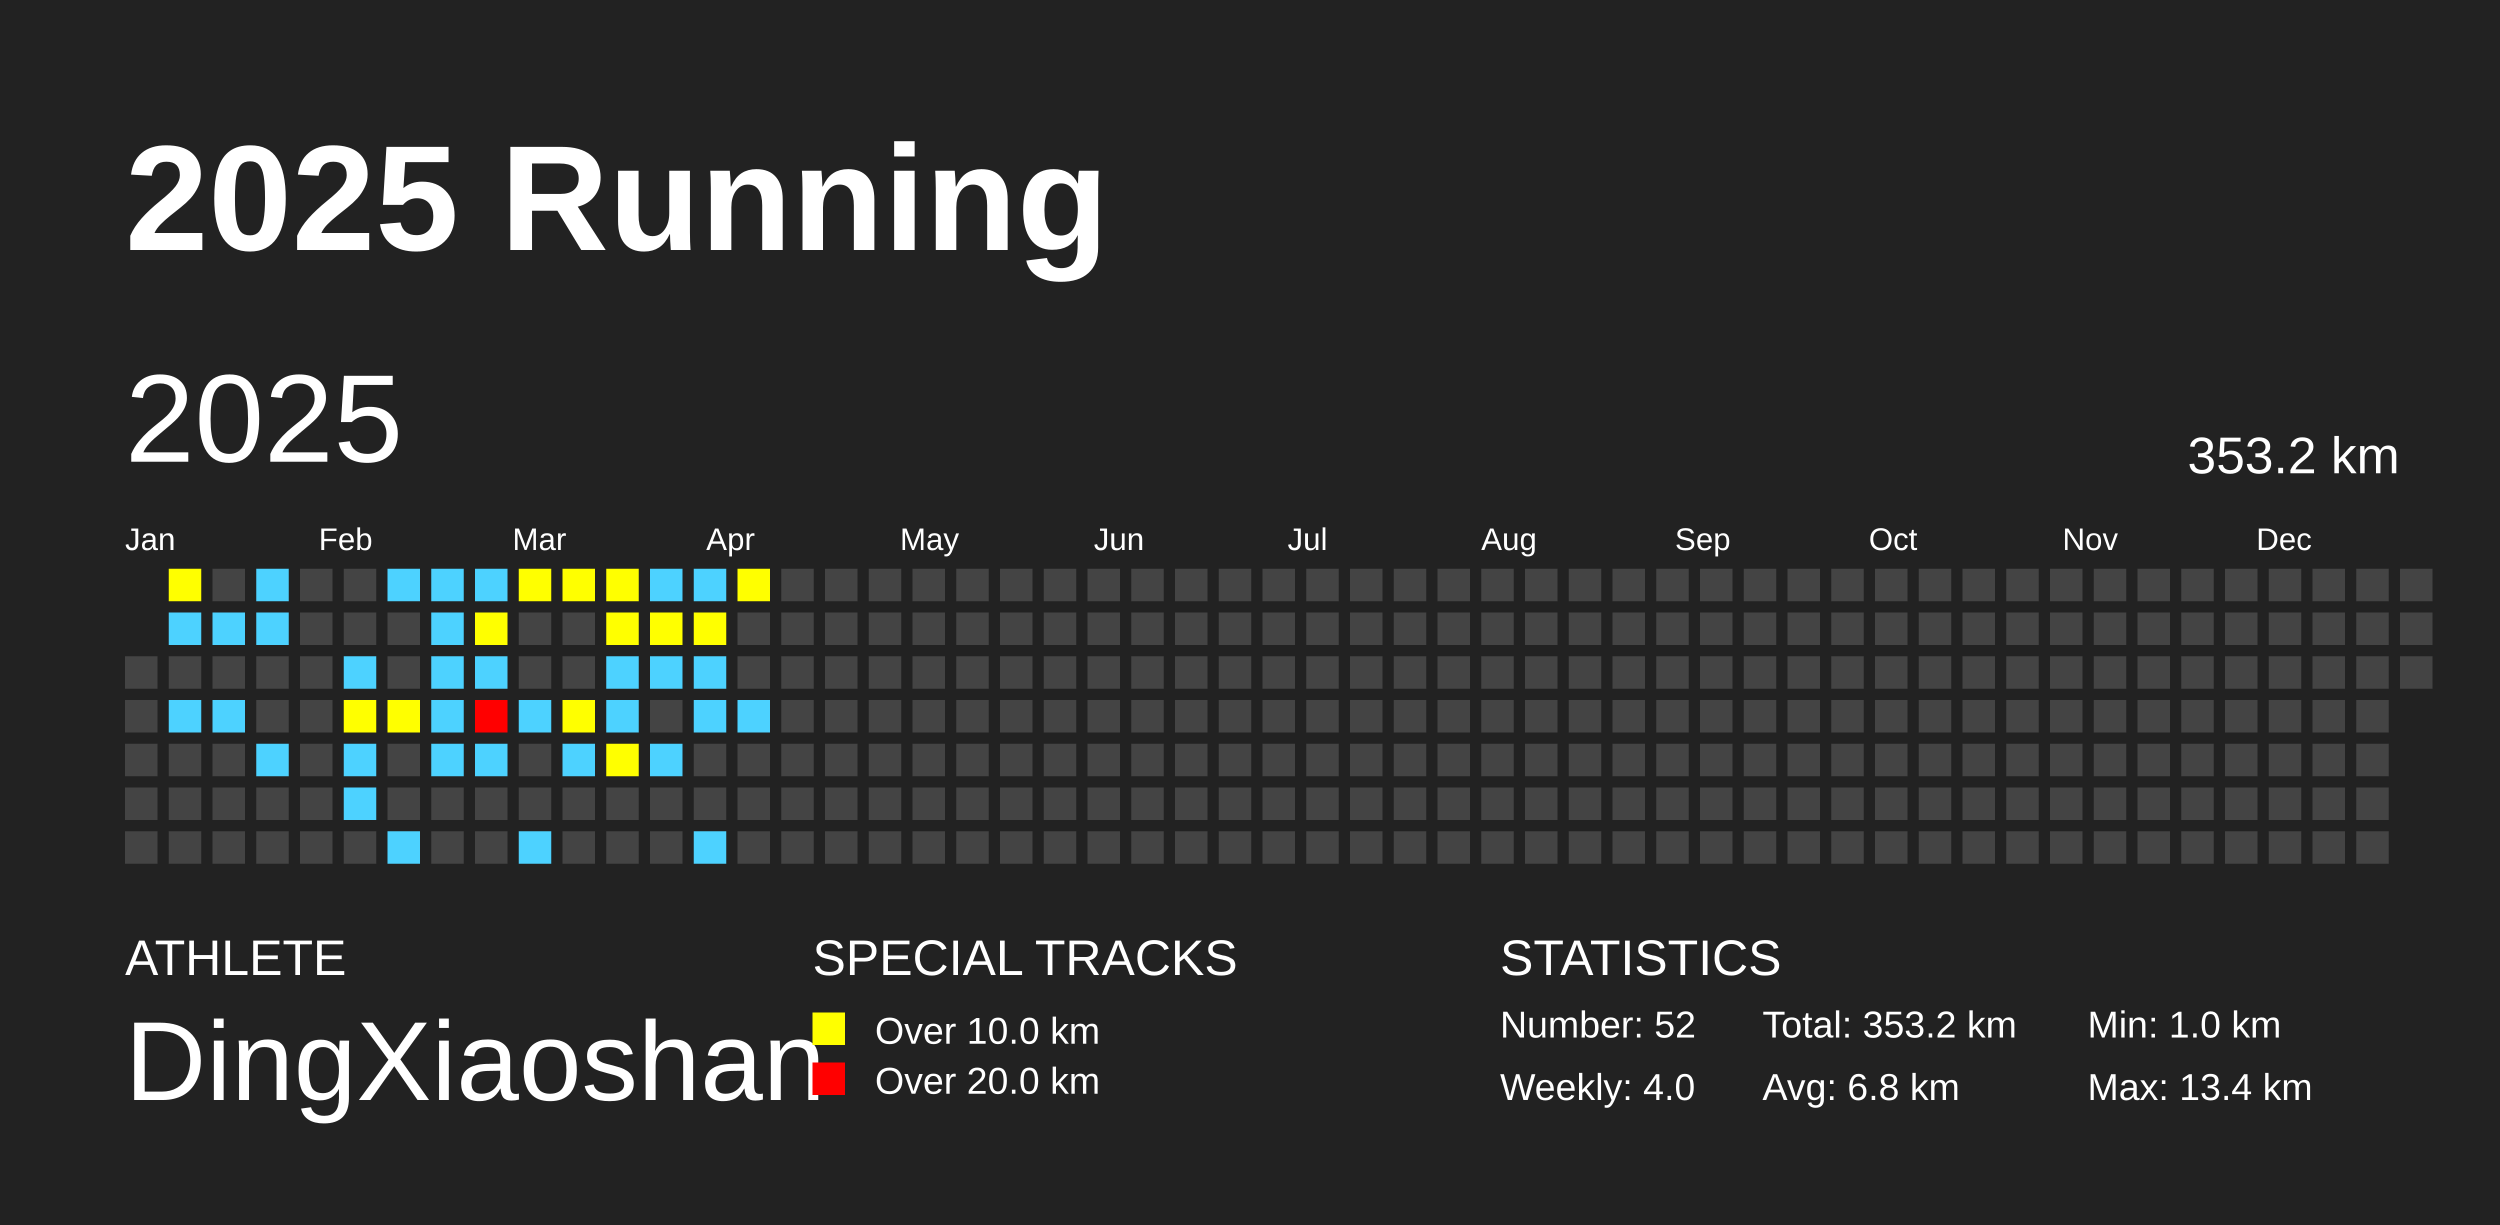
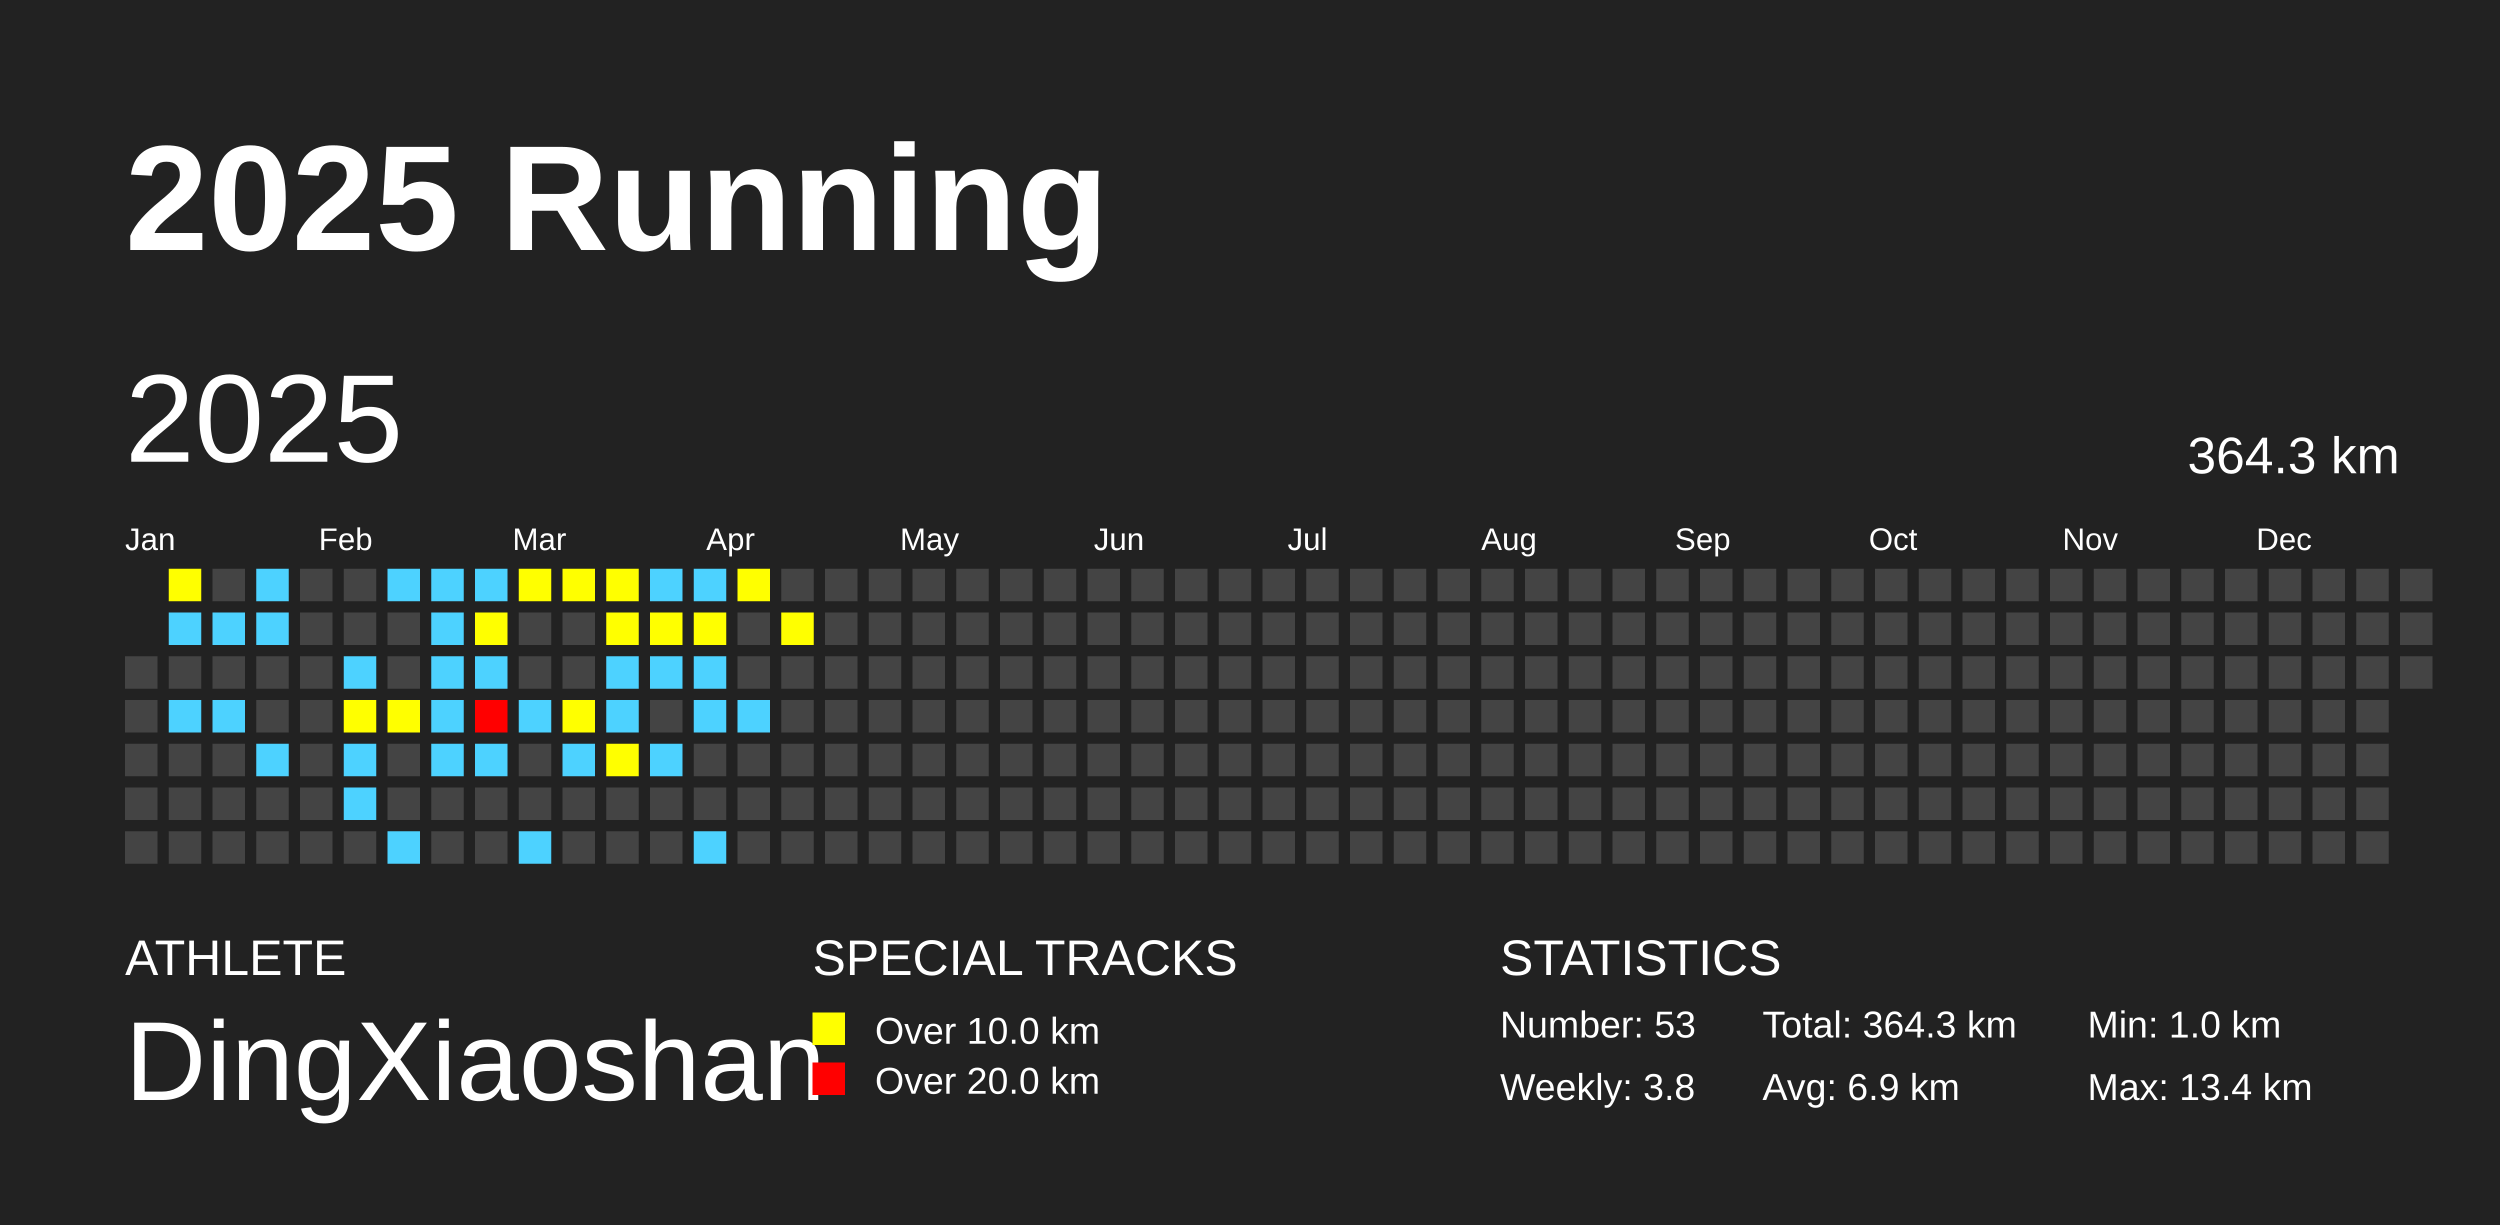
<svg xmlns="http://www.w3.org/2000/svg" baseProfile="full" height="98mm" version="1.1" viewBox="0,0,200,98" width="200mm">
  <defs />
  <rect fill="#222222" height="98" width="200" x="0" y="0" />
  <text fill="#FFFFFF" style="font-size:12px; font-family:Arial; font-weight:bold;" x="10" y="20">2025 Running</text>
  <text fill="#FFFFFF" style="font-size:4px; font-family:Arial" x="10" y="78">ATHLETE</text>
  <text fill="#FFFFFF" style="font-size:9px; font-family:Arial" x="10" y="88">DingXiaoshan</text>
  <text fill="#FFFFFF" style="font-size:4px; font-family:Arial" x="65" y="78">SPECIAL TRACKS</text>
  <rect fill="yellow" height="2.6" width="2.6" x="65" y="81" />
  <text fill="#FFFFFF" style="font-size:3px; font-family:Arial" x="70" y="83.5">Over 10.0 km</text>
  <rect fill="red" height="2.6" width="2.6" x="65" y="85" />
  <text fill="#FFFFFF" style="font-size:3px; font-family:Arial" x="70" y="87.5">Over 20.0 km</text>
  <text fill="#FFFFFF" style="font-size:4px; font-family:Arial" x="120" y="78">STATISTICS</text>
-   <text fill="#FFFFFF" style="font-size:3px; font-family:Arial" x="120" y="83">Number: 52</text>
-   <text fill="#FFFFFF" style="font-size:3px; font-family:Arial" x="120" y="88">Weekly: 4.0</text>
-   <text fill="#FFFFFF" style="font-size:3px; font-family:Arial" x="141" y="83">Total: 353.2 km</text>
-   <text fill="#FFFFFF" style="font-size:3px; font-family:Arial" x="141" y="88">Avg: 6.8 km</text>
+   <text fill="#FFFFFF" style="font-size:3px; font-family:Arial" x="120" y="83">Number: 53</text>
+   <text fill="#FFFFFF" style="font-size:3px; font-family:Arial" x="120" y="88">Weekly: 3.8</text>
+   <text fill="#FFFFFF" style="font-size:3px; font-family:Arial" x="141" y="83">Total: 364.3 km</text>
+   <text fill="#FFFFFF" style="font-size:3px; font-family:Arial" x="141" y="88">Avg: 6.9 km</text>
  <text fill="#FFFFFF" style="font-size:3px; font-family:Arial" x="167" y="83">Min: 1.0 km</text>
  <text fill="#FFFFFF" style="font-size:3px; font-family:Arial" x="167" y="88">Max: 13.4 km</text>
  <text dominant-baseline="hanging" fill="#FFFFFF" style="font-size:10.0px; font-family:Arial;" x="10" y="30">2025</text>
-   <text dominant-baseline="hanging" fill="#FFFFFF" style="font-size:4.125px; font-family:Arial;" x="175" y="35">353.2 km</text>
+   <text dominant-baseline="hanging" fill="#FFFFFF" style="font-size:4.125px; font-family:Arial;" x="175" y="35">364.3 km</text>
  <text fill="#FFFFFF" style="font-size:2.5px; font-family:Arial" x="10.0" y="44">Jan</text>
  <text fill="#FFFFFF" style="font-size:2.5px; font-family:Arial" x="25.5" y="44">Feb</text>
  <text fill="#FFFFFF" style="font-size:2.5px; font-family:Arial" x="41.0" y="44">Mar</text>
  <text fill="#FFFFFF" style="font-size:2.5px; font-family:Arial" x="56.5" y="44">Apr</text>
  <text fill="#FFFFFF" style="font-size:2.5px; font-family:Arial" x="72.0" y="44">May</text>
  <text fill="#FFFFFF" style="font-size:2.5px; font-family:Arial" x="87.5" y="44">Jun</text>
  <text fill="#FFFFFF" style="font-size:2.5px; font-family:Arial" x="103.0" y="44">Jul</text>
  <text fill="#FFFFFF" style="font-size:2.5px; font-family:Arial" x="118.5" y="44">Aug</text>
  <text fill="#FFFFFF" style="font-size:2.5px; font-family:Arial" x="134.0" y="44">Sep</text>
  <text fill="#FFFFFF" style="font-size:2.5px; font-family:Arial" x="149.5" y="44">Oct</text>
  <text fill="#FFFFFF" style="font-size:2.5px; font-family:Arial" x="165.0" y="44">Nov</text>
  <text fill="#FFFFFF" style="font-size:2.5px; font-family:Arial" x="180.5" y="44">Dec</text>
  <rect fill="#444444" height="2.6" width="2.6" x="10.0" y="52.5" />
  <rect fill="#444444" height="2.6" width="2.6" x="10.0" y="56.0" />
  <rect fill="#444444" height="2.6" width="2.6" x="10.0" y="59.5" />
  <rect fill="#444444" height="2.6" width="2.6" x="10.0" y="63.0" />
  <rect fill="#444444" height="2.6" width="2.6" x="10.0" y="66.5" />
  <rect fill="yellow" height="2.6" width="2.6" x="13.5" y="45.5" />
  <rect fill="#4DD2FF" height="2.6" width="2.6" x="13.5" y="49.0" />
  <rect fill="#444444" height="2.6" width="2.6" x="13.5" y="52.5" />
  <rect fill="#4DD2FF" height="2.6" width="2.6" x="13.5" y="56.0" />
  <rect fill="#444444" height="2.6" width="2.6" x="13.5" y="59.5" />
  <rect fill="#444444" height="2.6" width="2.6" x="13.5" y="63.0" />
  <rect fill="#444444" height="2.6" width="2.6" x="13.5" y="66.5" />
  <rect fill="#444444" height="2.6" width="2.6" x="17.0" y="45.5" />
  <rect fill="#4DD2FF" height="2.6" width="2.6" x="17.0" y="49.0" />
  <rect fill="#444444" height="2.6" width="2.6" x="17.0" y="52.5" />
  <rect fill="#4DD2FF" height="2.6" width="2.6" x="17.0" y="56.0" />
  <rect fill="#444444" height="2.6" width="2.6" x="17.0" y="59.5" />
  <rect fill="#444444" height="2.6" width="2.6" x="17.0" y="63.0" />
  <rect fill="#444444" height="2.6" width="2.6" x="17.0" y="66.5" />
  <rect fill="#4DD2FF" height="2.6" width="2.6" x="20.5" y="45.5" />
  <rect fill="#4DD2FF" height="2.6" width="2.6" x="20.5" y="49.0" />
  <rect fill="#444444" height="2.6" width="2.6" x="20.5" y="52.5" />
  <rect fill="#444444" height="2.6" width="2.6" x="20.5" y="56.0" />
  <rect fill="#4DD2FF" height="2.6" width="2.6" x="20.5" y="59.5" />
  <rect fill="#444444" height="2.6" width="2.6" x="20.5" y="63.0" />
  <rect fill="#444444" height="2.6" width="2.6" x="20.5" y="66.5" />
  <rect fill="#444444" height="2.6" width="2.6" x="24.0" y="45.5" />
  <rect fill="#444444" height="2.6" width="2.6" x="24.0" y="49.0" />
  <rect fill="#444444" height="2.6" width="2.6" x="24.0" y="52.5" />
  <rect fill="#444444" height="2.6" width="2.6" x="24.0" y="56.0" />
  <rect fill="#444444" height="2.6" width="2.6" x="24.0" y="59.5" />
  <rect fill="#444444" height="2.6" width="2.6" x="24.0" y="63.0" />
  <rect fill="#444444" height="2.6" width="2.6" x="24.0" y="66.5" />
  <rect fill="#444444" height="2.6" width="2.6" x="27.5" y="45.5" />
  <rect fill="#444444" height="2.6" width="2.6" x="27.5" y="49.0" />
  <rect fill="#4DD2FF" height="2.6" width="2.6" x="27.5" y="52.5" />
  <rect fill="yellow" height="2.6" width="2.6" x="27.5" y="56.0" />
  <rect fill="#4DD2FF" height="2.6" width="2.6" x="27.5" y="59.5" />
  <rect fill="#4DD2FF" height="2.6" width="2.6" x="27.5" y="63.0" />
  <rect fill="#444444" height="2.6" width="2.6" x="27.5" y="66.5" />
  <rect fill="#4DD2FF" height="2.6" width="2.6" x="31.0" y="45.5" />
  <rect fill="#444444" height="2.6" width="2.6" x="31.0" y="49.0" />
  <rect fill="#444444" height="2.6" width="2.6" x="31.0" y="52.5" />
  <rect fill="yellow" height="2.6" width="2.6" x="31.0" y="56.0" />
  <rect fill="#444444" height="2.6" width="2.6" x="31.0" y="59.5" />
  <rect fill="#444444" height="2.6" width="2.6" x="31.0" y="63.0" />
  <rect fill="#4DD2FF" height="2.6" width="2.6" x="31.0" y="66.5" />
  <rect fill="#4DD2FF" height="2.6" width="2.6" x="34.5" y="45.5" />
  <rect fill="#4DD2FF" height="2.6" width="2.6" x="34.5" y="49.0" />
  <rect fill="#4DD2FF" height="2.6" width="2.6" x="34.5" y="52.5" />
  <rect fill="#4DD2FF" height="2.6" width="2.6" x="34.5" y="56.0" />
  <rect fill="#4DD2FF" height="2.6" width="2.6" x="34.5" y="59.5" />
  <rect fill="#444444" height="2.6" width="2.6" x="34.5" y="63.0" />
  <rect fill="#444444" height="2.6" width="2.6" x="34.5" y="66.5" />
  <rect fill="#4DD2FF" height="2.6" width="2.6" x="38.0" y="45.5" />
  <rect fill="yellow" height="2.6" width="2.6" x="38.0" y="49.0" />
  <rect fill="#4DD2FF" height="2.6" width="2.6" x="38.0" y="52.5" />
  <rect fill="red" height="2.6" width="2.6" x="38.0" y="56.0" />
  <rect fill="#4DD2FF" height="2.6" width="2.6" x="38.0" y="59.5" />
  <rect fill="#444444" height="2.6" width="2.6" x="38.0" y="63.0" />
  <rect fill="#444444" height="2.6" width="2.6" x="38.0" y="66.5" />
  <rect fill="yellow" height="2.6" width="2.6" x="41.5" y="45.5" />
  <rect fill="#444444" height="2.6" width="2.6" x="41.5" y="49.0" />
  <rect fill="#444444" height="2.6" width="2.6" x="41.5" y="52.5" />
  <rect fill="#4DD2FF" height="2.6" width="2.6" x="41.5" y="56.0" />
  <rect fill="#444444" height="2.6" width="2.6" x="41.5" y="59.5" />
  <rect fill="#444444" height="2.6" width="2.6" x="41.5" y="63.0" />
  <rect fill="#4DD2FF" height="2.6" width="2.6" x="41.5" y="66.5" />
  <rect fill="yellow" height="2.6" width="2.6" x="45.0" y="45.5" />
  <rect fill="#444444" height="2.6" width="2.6" x="45.0" y="49.0" />
  <rect fill="#444444" height="2.6" width="2.6" x="45.0" y="52.5" />
  <rect fill="yellow" height="2.6" width="2.6" x="45.0" y="56.0" />
  <rect fill="#4DD2FF" height="2.6" width="2.6" x="45.0" y="59.5" />
  <rect fill="#444444" height="2.6" width="2.6" x="45.0" y="63.0" />
  <rect fill="#444444" height="2.6" width="2.6" x="45.0" y="66.5" />
  <rect fill="yellow" height="2.6" width="2.6" x="48.5" y="45.5" />
  <rect fill="yellow" height="2.6" width="2.6" x="48.5" y="49.0" />
  <rect fill="#4DD2FF" height="2.6" width="2.6" x="48.5" y="52.5" />
  <rect fill="#4DD2FF" height="2.6" width="2.6" x="48.5" y="56.0" />
  <rect fill="yellow" height="2.6" width="2.6" x="48.5" y="59.5" />
  <rect fill="#444444" height="2.6" width="2.6" x="48.5" y="63.0" />
  <rect fill="#444444" height="2.6" width="2.6" x="48.5" y="66.5" />
  <rect fill="#4DD2FF" height="2.6" width="2.6" x="52.0" y="45.5" />
  <rect fill="yellow" height="2.6" width="2.6" x="52.0" y="49.0" />
  <rect fill="#4DD2FF" height="2.6" width="2.6" x="52.0" y="52.5" />
  <rect fill="#444444" height="2.6" width="2.6" x="52.0" y="56.0" />
  <rect fill="#4DD2FF" height="2.6" width="2.6" x="52.0" y="59.5" />
  <rect fill="#444444" height="2.6" width="2.6" x="52.0" y="63.0" />
  <rect fill="#444444" height="2.6" width="2.6" x="52.0" y="66.5" />
  <rect fill="#4DD2FF" height="2.6" width="2.6" x="55.5" y="45.5" />
  <rect fill="yellow" height="2.6" width="2.6" x="55.5" y="49.0" />
  <rect fill="#4DD2FF" height="2.6" width="2.6" x="55.5" y="52.5" />
  <rect fill="#4DD2FF" height="2.6" width="2.6" x="55.5" y="56.0" />
  <rect fill="#444444" height="2.6" width="2.6" x="55.5" y="59.5" />
  <rect fill="#444444" height="2.6" width="2.6" x="55.5" y="63.0" />
  <rect fill="#4DD2FF" height="2.6" width="2.6" x="55.5" y="66.5" />
  <rect fill="yellow" height="2.6" width="2.6" x="59.0" y="45.5" />
  <rect fill="#444444" height="2.6" width="2.6" x="59.0" y="49.0" />
  <rect fill="#444444" height="2.6" width="2.6" x="59.0" y="52.5" />
  <rect fill="#4DD2FF" height="2.6" width="2.6" x="59.0" y="56.0" />
  <rect fill="#444444" height="2.6" width="2.6" x="59.0" y="59.5" />
  <rect fill="#444444" height="2.6" width="2.6" x="59.0" y="63.0" />
  <rect fill="#444444" height="2.6" width="2.6" x="59.0" y="66.5" />
  <rect fill="#444444" height="2.6" width="2.6" x="62.5" y="45.5" />
-   <rect fill="#444444" height="2.6" width="2.6" x="62.5" y="49.0" />
+   <rect fill="yellow" height="2.6" width="2.6" x="62.5" y="49.0" />
  <rect fill="#444444" height="2.6" width="2.6" x="62.5" y="52.5" />
  <rect fill="#444444" height="2.6" width="2.6" x="62.5" y="56.0" />
  <rect fill="#444444" height="2.6" width="2.6" x="62.5" y="59.5" />
  <rect fill="#444444" height="2.6" width="2.6" x="62.5" y="63.0" />
  <rect fill="#444444" height="2.6" width="2.6" x="62.5" y="66.5" />
  <rect fill="#444444" height="2.6" width="2.6" x="66.0" y="45.5" />
  <rect fill="#444444" height="2.6" width="2.6" x="66.0" y="49.0" />
  <rect fill="#444444" height="2.6" width="2.6" x="66.0" y="52.5" />
  <rect fill="#444444" height="2.6" width="2.6" x="66.0" y="56.0" />
  <rect fill="#444444" height="2.6" width="2.6" x="66.0" y="59.5" />
  <rect fill="#444444" height="2.6" width="2.6" x="66.0" y="63.0" />
  <rect fill="#444444" height="2.6" width="2.6" x="66.0" y="66.5" />
  <rect fill="#444444" height="2.6" width="2.6" x="69.5" y="45.5" />
  <rect fill="#444444" height="2.6" width="2.6" x="69.5" y="49.0" />
  <rect fill="#444444" height="2.6" width="2.6" x="69.5" y="52.5" />
  <rect fill="#444444" height="2.6" width="2.6" x="69.5" y="56.0" />
  <rect fill="#444444" height="2.6" width="2.6" x="69.5" y="59.5" />
  <rect fill="#444444" height="2.6" width="2.6" x="69.5" y="63.0" />
  <rect fill="#444444" height="2.6" width="2.6" x="69.5" y="66.5" />
  <rect fill="#444444" height="2.6" width="2.6" x="73.0" y="45.5" />
  <rect fill="#444444" height="2.6" width="2.6" x="73.0" y="49.0" />
  <rect fill="#444444" height="2.6" width="2.6" x="73.0" y="52.5" />
  <rect fill="#444444" height="2.6" width="2.6" x="73.0" y="56.0" />
  <rect fill="#444444" height="2.6" width="2.6" x="73.0" y="59.5" />
  <rect fill="#444444" height="2.6" width="2.6" x="73.0" y="63.0" />
  <rect fill="#444444" height="2.6" width="2.6" x="73.0" y="66.5" />
  <rect fill="#444444" height="2.6" width="2.6" x="76.5" y="45.5" />
  <rect fill="#444444" height="2.6" width="2.6" x="76.5" y="49.0" />
  <rect fill="#444444" height="2.6" width="2.6" x="76.5" y="52.5" />
  <rect fill="#444444" height="2.6" width="2.6" x="76.5" y="56.0" />
  <rect fill="#444444" height="2.6" width="2.6" x="76.5" y="59.5" />
  <rect fill="#444444" height="2.6" width="2.6" x="76.5" y="63.0" />
  <rect fill="#444444" height="2.6" width="2.6" x="76.5" y="66.5" />
  <rect fill="#444444" height="2.6" width="2.6" x="80.0" y="45.5" />
  <rect fill="#444444" height="2.6" width="2.6" x="80.0" y="49.0" />
  <rect fill="#444444" height="2.6" width="2.6" x="80.0" y="52.5" />
  <rect fill="#444444" height="2.6" width="2.6" x="80.0" y="56.0" />
  <rect fill="#444444" height="2.6" width="2.6" x="80.0" y="59.5" />
  <rect fill="#444444" height="2.6" width="2.6" x="80.0" y="63.0" />
  <rect fill="#444444" height="2.6" width="2.6" x="80.0" y="66.5" />
  <rect fill="#444444" height="2.6" width="2.6" x="83.5" y="45.5" />
  <rect fill="#444444" height="2.6" width="2.6" x="83.5" y="49.0" />
  <rect fill="#444444" height="2.6" width="2.6" x="83.5" y="52.5" />
  <rect fill="#444444" height="2.6" width="2.6" x="83.5" y="56.0" />
  <rect fill="#444444" height="2.6" width="2.6" x="83.5" y="59.5" />
  <rect fill="#444444" height="2.6" width="2.6" x="83.5" y="63.0" />
  <rect fill="#444444" height="2.6" width="2.6" x="83.5" y="66.5" />
  <rect fill="#444444" height="2.6" width="2.6" x="87.0" y="45.5" />
  <rect fill="#444444" height="2.6" width="2.6" x="87.0" y="49.0" />
  <rect fill="#444444" height="2.6" width="2.6" x="87.0" y="52.5" />
  <rect fill="#444444" height="2.6" width="2.6" x="87.0" y="56.0" />
  <rect fill="#444444" height="2.6" width="2.6" x="87.0" y="59.5" />
  <rect fill="#444444" height="2.6" width="2.6" x="87.0" y="63.0" />
  <rect fill="#444444" height="2.6" width="2.6" x="87.0" y="66.5" />
  <rect fill="#444444" height="2.6" width="2.6" x="90.5" y="45.5" />
  <rect fill="#444444" height="2.6" width="2.6" x="90.5" y="49.0" />
  <rect fill="#444444" height="2.6" width="2.6" x="90.5" y="52.5" />
  <rect fill="#444444" height="2.6" width="2.6" x="90.5" y="56.0" />
  <rect fill="#444444" height="2.6" width="2.6" x="90.5" y="59.5" />
  <rect fill="#444444" height="2.6" width="2.6" x="90.5" y="63.0" />
  <rect fill="#444444" height="2.6" width="2.6" x="90.5" y="66.5" />
  <rect fill="#444444" height="2.6" width="2.6" x="94.0" y="45.5" />
  <rect fill="#444444" height="2.6" width="2.6" x="94.0" y="49.0" />
  <rect fill="#444444" height="2.6" width="2.6" x="94.0" y="52.5" />
  <rect fill="#444444" height="2.6" width="2.6" x="94.0" y="56.0" />
  <rect fill="#444444" height="2.6" width="2.6" x="94.0" y="59.5" />
  <rect fill="#444444" height="2.6" width="2.6" x="94.0" y="63.0" />
  <rect fill="#444444" height="2.6" width="2.6" x="94.0" y="66.5" />
  <rect fill="#444444" height="2.6" width="2.6" x="97.5" y="45.5" />
  <rect fill="#444444" height="2.6" width="2.6" x="97.5" y="49.0" />
  <rect fill="#444444" height="2.6" width="2.6" x="97.5" y="52.5" />
  <rect fill="#444444" height="2.6" width="2.6" x="97.5" y="56.0" />
  <rect fill="#444444" height="2.6" width="2.6" x="97.5" y="59.5" />
  <rect fill="#444444" height="2.6" width="2.6" x="97.5" y="63.0" />
  <rect fill="#444444" height="2.6" width="2.6" x="97.5" y="66.5" />
  <rect fill="#444444" height="2.6" width="2.6" x="101.0" y="45.5" />
  <rect fill="#444444" height="2.6" width="2.6" x="101.0" y="49.0" />
  <rect fill="#444444" height="2.6" width="2.6" x="101.0" y="52.5" />
  <rect fill="#444444" height="2.6" width="2.6" x="101.0" y="56.0" />
  <rect fill="#444444" height="2.6" width="2.6" x="101.0" y="59.5" />
  <rect fill="#444444" height="2.6" width="2.6" x="101.0" y="63.0" />
  <rect fill="#444444" height="2.6" width="2.6" x="101.0" y="66.5" />
  <rect fill="#444444" height="2.6" width="2.6" x="104.5" y="45.5" />
  <rect fill="#444444" height="2.6" width="2.6" x="104.5" y="49.0" />
  <rect fill="#444444" height="2.6" width="2.6" x="104.5" y="52.5" />
  <rect fill="#444444" height="2.6" width="2.6" x="104.5" y="56.0" />
  <rect fill="#444444" height="2.6" width="2.6" x="104.5" y="59.5" />
  <rect fill="#444444" height="2.6" width="2.6" x="104.5" y="63.0" />
  <rect fill="#444444" height="2.6" width="2.6" x="104.5" y="66.5" />
  <rect fill="#444444" height="2.6" width="2.6" x="108.0" y="45.5" />
  <rect fill="#444444" height="2.6" width="2.6" x="108.0" y="49.0" />
  <rect fill="#444444" height="2.6" width="2.6" x="108.0" y="52.5" />
  <rect fill="#444444" height="2.6" width="2.6" x="108.0" y="56.0" />
  <rect fill="#444444" height="2.6" width="2.6" x="108.0" y="59.5" />
  <rect fill="#444444" height="2.6" width="2.6" x="108.0" y="63.0" />
  <rect fill="#444444" height="2.6" width="2.6" x="108.0" y="66.5" />
  <rect fill="#444444" height="2.6" width="2.6" x="111.5" y="45.5" />
  <rect fill="#444444" height="2.6" width="2.6" x="111.5" y="49.0" />
  <rect fill="#444444" height="2.6" width="2.6" x="111.5" y="52.5" />
  <rect fill="#444444" height="2.6" width="2.6" x="111.5" y="56.0" />
  <rect fill="#444444" height="2.6" width="2.6" x="111.5" y="59.5" />
  <rect fill="#444444" height="2.6" width="2.6" x="111.5" y="63.0" />
  <rect fill="#444444" height="2.6" width="2.6" x="111.5" y="66.5" />
  <rect fill="#444444" height="2.6" width="2.6" x="115.0" y="45.5" />
  <rect fill="#444444" height="2.6" width="2.6" x="115.0" y="49.0" />
  <rect fill="#444444" height="2.6" width="2.6" x="115.0" y="52.5" />
  <rect fill="#444444" height="2.6" width="2.6" x="115.0" y="56.0" />
  <rect fill="#444444" height="2.6" width="2.6" x="115.0" y="59.5" />
  <rect fill="#444444" height="2.6" width="2.6" x="115.0" y="63.0" />
  <rect fill="#444444" height="2.6" width="2.6" x="115.0" y="66.5" />
  <rect fill="#444444" height="2.6" width="2.6" x="118.5" y="45.5" />
  <rect fill="#444444" height="2.6" width="2.6" x="118.5" y="49.0" />
  <rect fill="#444444" height="2.6" width="2.6" x="118.5" y="52.5" />
  <rect fill="#444444" height="2.6" width="2.6" x="118.5" y="56.0" />
  <rect fill="#444444" height="2.6" width="2.6" x="118.5" y="59.5" />
  <rect fill="#444444" height="2.6" width="2.6" x="118.5" y="63.0" />
  <rect fill="#444444" height="2.6" width="2.6" x="118.5" y="66.5" />
  <rect fill="#444444" height="2.6" width="2.6" x="122.0" y="45.5" />
  <rect fill="#444444" height="2.6" width="2.6" x="122.0" y="49.0" />
  <rect fill="#444444" height="2.6" width="2.6" x="122.0" y="52.5" />
  <rect fill="#444444" height="2.6" width="2.6" x="122.0" y="56.0" />
  <rect fill="#444444" height="2.6" width="2.6" x="122.0" y="59.5" />
  <rect fill="#444444" height="2.6" width="2.6" x="122.0" y="63.0" />
  <rect fill="#444444" height="2.6" width="2.6" x="122.0" y="66.5" />
  <rect fill="#444444" height="2.6" width="2.6" x="125.5" y="45.5" />
  <rect fill="#444444" height="2.6" width="2.6" x="125.5" y="49.0" />
  <rect fill="#444444" height="2.6" width="2.6" x="125.5" y="52.5" />
  <rect fill="#444444" height="2.6" width="2.6" x="125.5" y="56.0" />
  <rect fill="#444444" height="2.6" width="2.6" x="125.5" y="59.5" />
  <rect fill="#444444" height="2.6" width="2.6" x="125.5" y="63.0" />
  <rect fill="#444444" height="2.6" width="2.6" x="125.5" y="66.5" />
  <rect fill="#444444" height="2.6" width="2.6" x="129.0" y="45.5" />
  <rect fill="#444444" height="2.6" width="2.6" x="129.0" y="49.0" />
  <rect fill="#444444" height="2.6" width="2.6" x="129.0" y="52.5" />
  <rect fill="#444444" height="2.6" width="2.6" x="129.0" y="56.0" />
  <rect fill="#444444" height="2.6" width="2.6" x="129.0" y="59.5" />
  <rect fill="#444444" height="2.6" width="2.6" x="129.0" y="63.0" />
  <rect fill="#444444" height="2.6" width="2.6" x="129.0" y="66.5" />
  <rect fill="#444444" height="2.6" width="2.6" x="132.5" y="45.5" />
  <rect fill="#444444" height="2.6" width="2.6" x="132.5" y="49.0" />
  <rect fill="#444444" height="2.6" width="2.6" x="132.5" y="52.5" />
  <rect fill="#444444" height="2.6" width="2.6" x="132.5" y="56.0" />
  <rect fill="#444444" height="2.6" width="2.6" x="132.5" y="59.5" />
  <rect fill="#444444" height="2.6" width="2.6" x="132.5" y="63.0" />
  <rect fill="#444444" height="2.6" width="2.6" x="132.5" y="66.5" />
  <rect fill="#444444" height="2.6" width="2.6" x="136.0" y="45.5" />
  <rect fill="#444444" height="2.6" width="2.6" x="136.0" y="49.0" />
  <rect fill="#444444" height="2.6" width="2.6" x="136.0" y="52.5" />
  <rect fill="#444444" height="2.6" width="2.6" x="136.0" y="56.0" />
  <rect fill="#444444" height="2.6" width="2.6" x="136.0" y="59.5" />
  <rect fill="#444444" height="2.6" width="2.6" x="136.0" y="63.0" />
  <rect fill="#444444" height="2.6" width="2.6" x="136.0" y="66.5" />
  <rect fill="#444444" height="2.6" width="2.6" x="139.5" y="45.5" />
  <rect fill="#444444" height="2.6" width="2.6" x="139.5" y="49.0" />
  <rect fill="#444444" height="2.6" width="2.6" x="139.5" y="52.5" />
  <rect fill="#444444" height="2.6" width="2.6" x="139.5" y="56.0" />
  <rect fill="#444444" height="2.6" width="2.6" x="139.5" y="59.5" />
  <rect fill="#444444" height="2.6" width="2.6" x="139.5" y="63.0" />
  <rect fill="#444444" height="2.6" width="2.6" x="139.5" y="66.5" />
  <rect fill="#444444" height="2.6" width="2.6" x="143.0" y="45.5" />
  <rect fill="#444444" height="2.6" width="2.6" x="143.0" y="49.0" />
  <rect fill="#444444" height="2.6" width="2.6" x="143.0" y="52.5" />
  <rect fill="#444444" height="2.6" width="2.6" x="143.0" y="56.0" />
  <rect fill="#444444" height="2.6" width="2.6" x="143.0" y="59.5" />
  <rect fill="#444444" height="2.6" width="2.6" x="143.0" y="63.0" />
  <rect fill="#444444" height="2.6" width="2.6" x="143.0" y="66.5" />
  <rect fill="#444444" height="2.6" width="2.6" x="146.5" y="45.5" />
  <rect fill="#444444" height="2.6" width="2.6" x="146.5" y="49.0" />
  <rect fill="#444444" height="2.6" width="2.6" x="146.5" y="52.5" />
  <rect fill="#444444" height="2.6" width="2.6" x="146.5" y="56.0" />
  <rect fill="#444444" height="2.6" width="2.6" x="146.5" y="59.5" />
  <rect fill="#444444" height="2.6" width="2.6" x="146.5" y="63.0" />
  <rect fill="#444444" height="2.6" width="2.6" x="146.5" y="66.5" />
  <rect fill="#444444" height="2.6" width="2.6" x="150.0" y="45.5" />
  <rect fill="#444444" height="2.6" width="2.6" x="150.0" y="49.0" />
  <rect fill="#444444" height="2.6" width="2.6" x="150.0" y="52.5" />
  <rect fill="#444444" height="2.6" width="2.6" x="150.0" y="56.0" />
  <rect fill="#444444" height="2.6" width="2.6" x="150.0" y="59.5" />
  <rect fill="#444444" height="2.6" width="2.6" x="150.0" y="63.0" />
  <rect fill="#444444" height="2.6" width="2.6" x="150.0" y="66.5" />
  <rect fill="#444444" height="2.6" width="2.6" x="153.5" y="45.5" />
  <rect fill="#444444" height="2.6" width="2.6" x="153.5" y="49.0" />
  <rect fill="#444444" height="2.6" width="2.6" x="153.5" y="52.5" />
  <rect fill="#444444" height="2.6" width="2.6" x="153.5" y="56.0" />
  <rect fill="#444444" height="2.6" width="2.6" x="153.5" y="59.5" />
  <rect fill="#444444" height="2.6" width="2.6" x="153.5" y="63.0" />
  <rect fill="#444444" height="2.6" width="2.6" x="153.5" y="66.5" />
  <rect fill="#444444" height="2.6" width="2.6" x="157.0" y="45.5" />
  <rect fill="#444444" height="2.6" width="2.6" x="157.0" y="49.0" />
  <rect fill="#444444" height="2.6" width="2.6" x="157.0" y="52.5" />
  <rect fill="#444444" height="2.6" width="2.6" x="157.0" y="56.0" />
  <rect fill="#444444" height="2.6" width="2.6" x="157.0" y="59.5" />
  <rect fill="#444444" height="2.6" width="2.6" x="157.0" y="63.0" />
  <rect fill="#444444" height="2.6" width="2.6" x="157.0" y="66.5" />
  <rect fill="#444444" height="2.6" width="2.6" x="160.5" y="45.5" />
  <rect fill="#444444" height="2.6" width="2.6" x="160.5" y="49.0" />
  <rect fill="#444444" height="2.6" width="2.6" x="160.5" y="52.5" />
  <rect fill="#444444" height="2.6" width="2.6" x="160.5" y="56.0" />
  <rect fill="#444444" height="2.6" width="2.6" x="160.5" y="59.5" />
  <rect fill="#444444" height="2.6" width="2.6" x="160.5" y="63.0" />
  <rect fill="#444444" height="2.6" width="2.6" x="160.5" y="66.5" />
  <rect fill="#444444" height="2.6" width="2.6" x="164.0" y="45.5" />
  <rect fill="#444444" height="2.6" width="2.6" x="164.0" y="49.0" />
  <rect fill="#444444" height="2.6" width="2.6" x="164.0" y="52.5" />
  <rect fill="#444444" height="2.6" width="2.6" x="164.0" y="56.0" />
  <rect fill="#444444" height="2.6" width="2.6" x="164.0" y="59.5" />
  <rect fill="#444444" height="2.6" width="2.6" x="164.0" y="63.0" />
  <rect fill="#444444" height="2.6" width="2.6" x="164.0" y="66.5" />
  <rect fill="#444444" height="2.6" width="2.6" x="167.5" y="45.5" />
  <rect fill="#444444" height="2.6" width="2.6" x="167.5" y="49.0" />
  <rect fill="#444444" height="2.6" width="2.6" x="167.5" y="52.5" />
  <rect fill="#444444" height="2.6" width="2.6" x="167.5" y="56.0" />
  <rect fill="#444444" height="2.6" width="2.6" x="167.5" y="59.5" />
  <rect fill="#444444" height="2.6" width="2.6" x="167.5" y="63.0" />
  <rect fill="#444444" height="2.6" width="2.6" x="167.5" y="66.5" />
  <rect fill="#444444" height="2.6" width="2.6" x="171.0" y="45.5" />
  <rect fill="#444444" height="2.6" width="2.6" x="171.0" y="49.0" />
  <rect fill="#444444" height="2.6" width="2.6" x="171.0" y="52.5" />
  <rect fill="#444444" height="2.6" width="2.6" x="171.0" y="56.0" />
  <rect fill="#444444" height="2.6" width="2.6" x="171.0" y="59.5" />
  <rect fill="#444444" height="2.6" width="2.6" x="171.0" y="63.0" />
  <rect fill="#444444" height="2.6" width="2.6" x="171.0" y="66.5" />
  <rect fill="#444444" height="2.6" width="2.6" x="174.5" y="45.5" />
  <rect fill="#444444" height="2.6" width="2.6" x="174.5" y="49.0" />
  <rect fill="#444444" height="2.6" width="2.6" x="174.5" y="52.5" />
  <rect fill="#444444" height="2.6" width="2.6" x="174.5" y="56.0" />
  <rect fill="#444444" height="2.6" width="2.6" x="174.5" y="59.5" />
  <rect fill="#444444" height="2.6" width="2.6" x="174.5" y="63.0" />
  <rect fill="#444444" height="2.6" width="2.6" x="174.5" y="66.5" />
  <rect fill="#444444" height="2.6" width="2.6" x="178.0" y="45.5" />
  <rect fill="#444444" height="2.6" width="2.6" x="178.0" y="49.0" />
  <rect fill="#444444" height="2.6" width="2.6" x="178.0" y="52.5" />
  <rect fill="#444444" height="2.6" width="2.6" x="178.0" y="56.0" />
  <rect fill="#444444" height="2.6" width="2.6" x="178.0" y="59.5" />
  <rect fill="#444444" height="2.6" width="2.6" x="178.0" y="63.0" />
  <rect fill="#444444" height="2.6" width="2.6" x="178.0" y="66.5" />
  <rect fill="#444444" height="2.6" width="2.6" x="181.5" y="45.5" />
  <rect fill="#444444" height="2.6" width="2.6" x="181.5" y="49.0" />
  <rect fill="#444444" height="2.6" width="2.6" x="181.5" y="52.5" />
  <rect fill="#444444" height="2.6" width="2.6" x="181.5" y="56.0" />
  <rect fill="#444444" height="2.6" width="2.6" x="181.5" y="59.5" />
  <rect fill="#444444" height="2.6" width="2.6" x="181.5" y="63.0" />
  <rect fill="#444444" height="2.6" width="2.6" x="181.5" y="66.5" />
  <rect fill="#444444" height="2.6" width="2.6" x="185.0" y="45.5" />
  <rect fill="#444444" height="2.6" width="2.6" x="185.0" y="49.0" />
  <rect fill="#444444" height="2.6" width="2.6" x="185.0" y="52.5" />
  <rect fill="#444444" height="2.6" width="2.6" x="185.0" y="56.0" />
  <rect fill="#444444" height="2.6" width="2.6" x="185.0" y="59.5" />
  <rect fill="#444444" height="2.6" width="2.6" x="185.0" y="63.0" />
  <rect fill="#444444" height="2.6" width="2.6" x="185.0" y="66.5" />
  <rect fill="#444444" height="2.6" width="2.6" x="188.5" y="45.5" />
  <rect fill="#444444" height="2.6" width="2.6" x="188.5" y="49.0" />
  <rect fill="#444444" height="2.6" width="2.6" x="188.5" y="52.5" />
  <rect fill="#444444" height="2.6" width="2.6" x="188.5" y="56.0" />
  <rect fill="#444444" height="2.6" width="2.6" x="188.5" y="59.5" />
  <rect fill="#444444" height="2.6" width="2.6" x="188.5" y="63.0" />
  <rect fill="#444444" height="2.6" width="2.6" x="188.5" y="66.5" />
  <rect fill="#444444" height="2.6" width="2.6" x="192.0" y="45.5" />
  <rect fill="#444444" height="2.6" width="2.6" x="192.0" y="49.0" />
  <rect fill="#444444" height="2.6" width="2.6" x="192.0" y="52.5" />
</svg>
